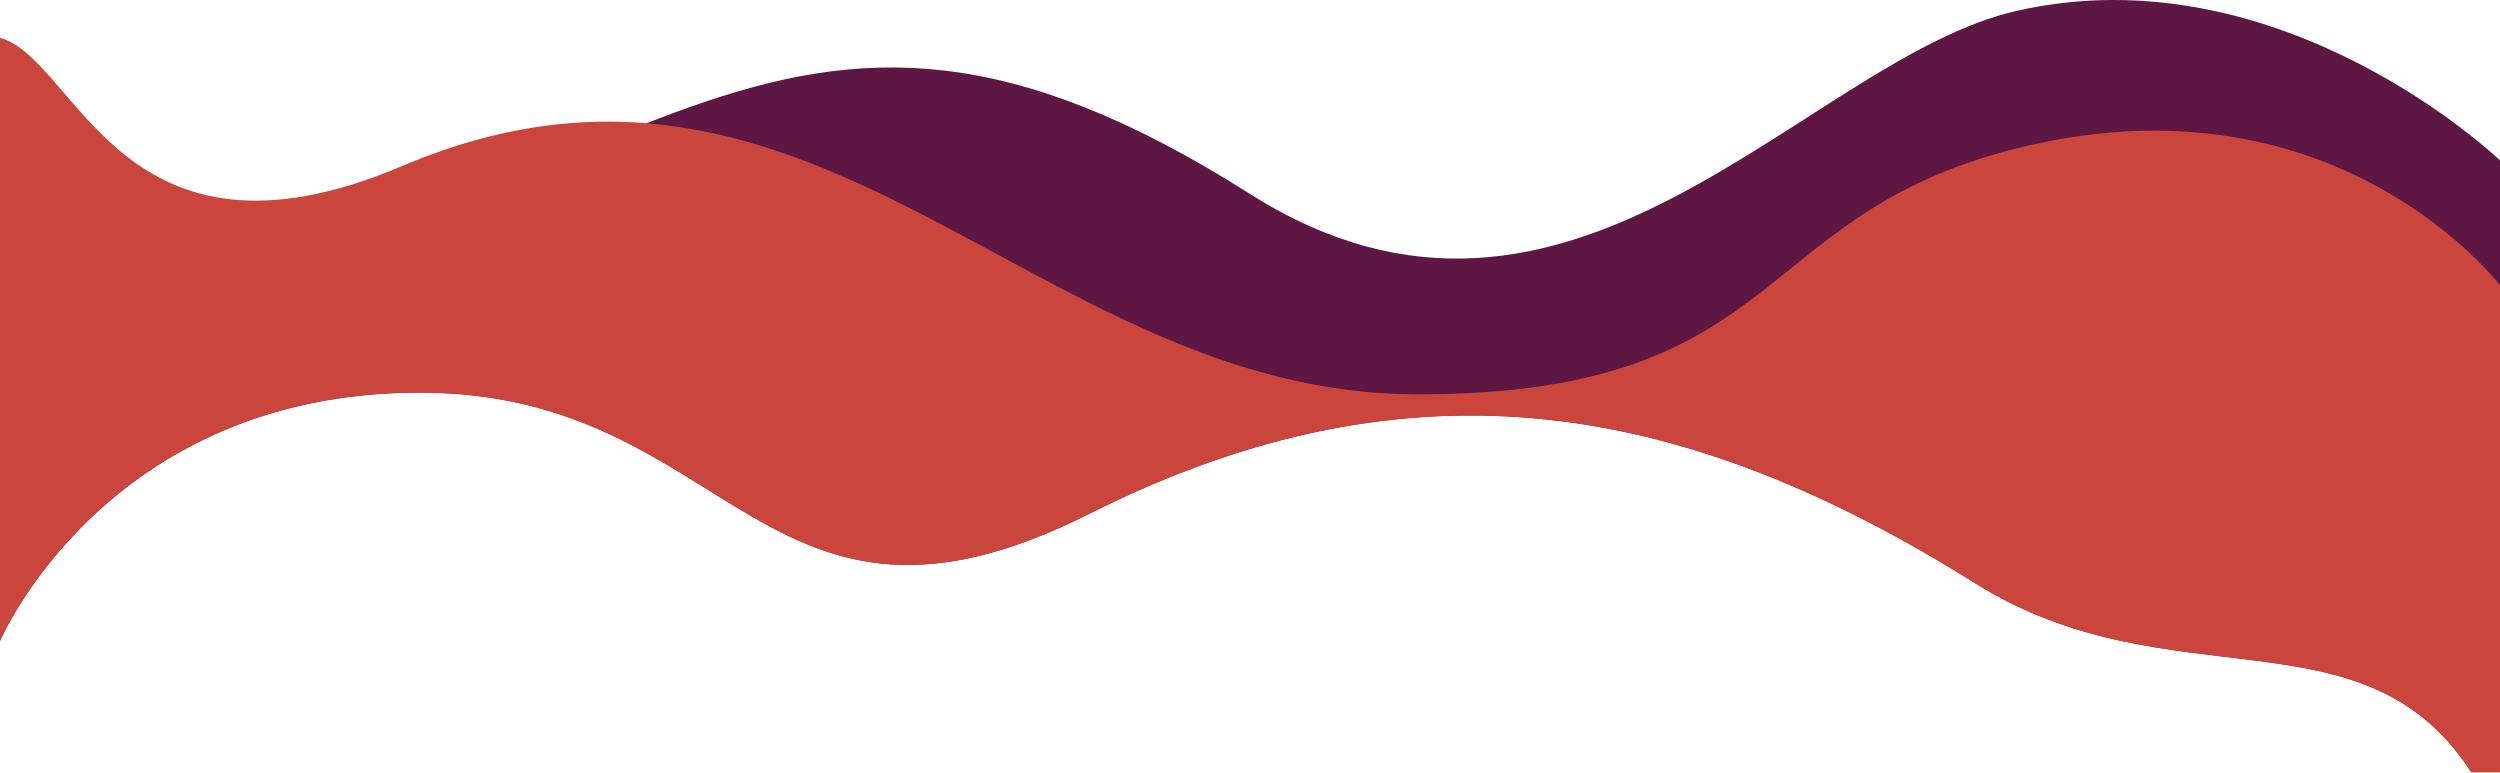
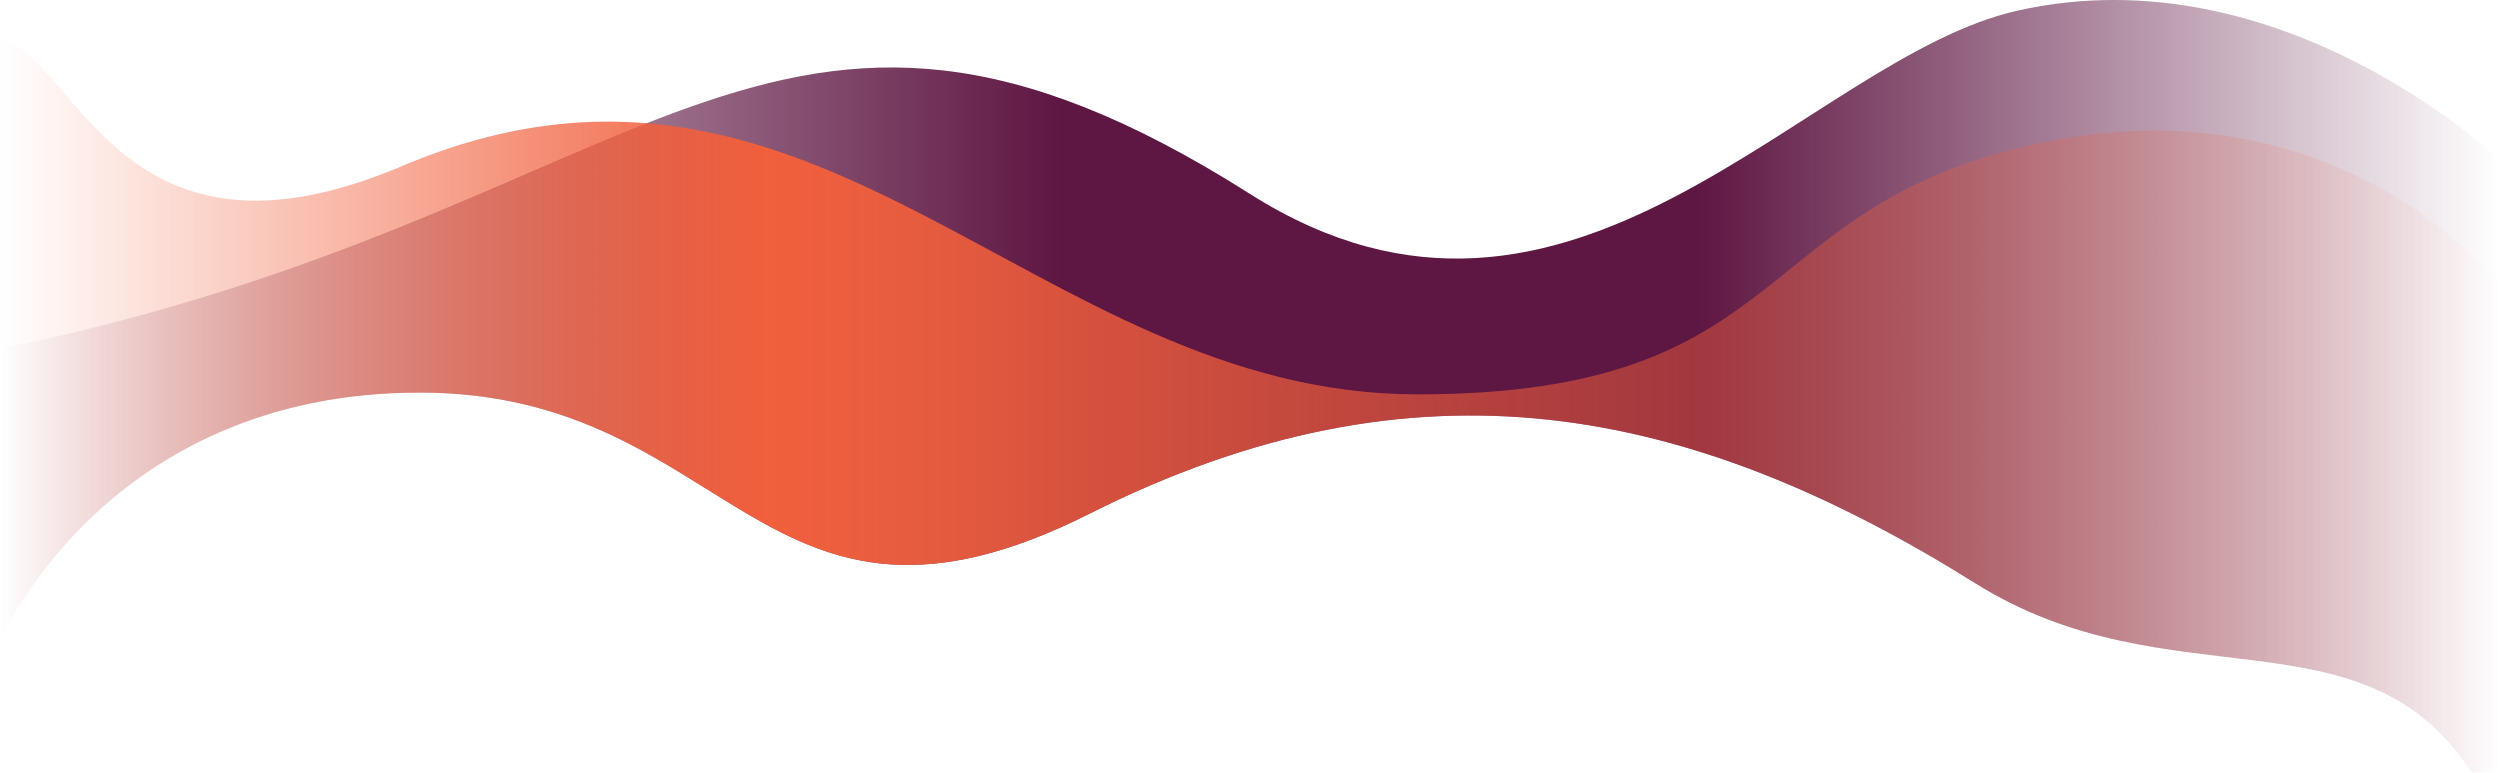
<svg xmlns="http://www.w3.org/2000/svg" version="1.1" id="Layer_1" x="0px" y="0px" viewBox="0 0 1200 370.63" style="enable-background:new 0 0 1200 370.63;" xml:space="preserve">
  <style type="text/css">
	.st0{fill:#CA463C;stroke:#000000;stroke-width:4;stroke-linejoin:round;stroke-miterlimit:10;}
	.st1{fill:#CA463C;stroke:#000000;stroke-width:4;stroke-miterlimit:10;}
	.st2{fill:#F15F3C;stroke:#000000;stroke-width:4;stroke-linejoin:round;stroke-miterlimit:10;}
	.st3{fill:none;stroke:#000000;stroke-width:4;stroke-miterlimit:10;}
	.st4{fill:#5E1642;stroke:#000000;stroke-width:4;stroke-linejoin:round;stroke-miterlimit:10;}
	.st5{fill:#5E1642;}
	.st6{fill:#310E34;stroke:#000000;stroke-width:2;stroke-linejoin:round;stroke-miterlimit:10;}
	.st7{fill:#310E34;stroke:#000000;stroke-width:2;stroke-miterlimit:10;}
	.st8{fill:#CA463C;stroke:#000000;stroke-width:2;stroke-linejoin:round;stroke-miterlimit:10;}
	.st9{fill:none;stroke:#000000;stroke-width:2;stroke-miterlimit:10;}
	.st10{fill:#F15F3C;stroke:#000000;stroke-width:2;stroke-linejoin:round;stroke-miterlimit:10;}
	.st11{fill:#F15F3C;}
	.st12{fill:#310E34;}
	.st13{fill:none;stroke:#310E34;stroke-width:5;stroke-linecap:round;stroke-miterlimit:10;}
	.st14{fill:none;stroke:#310E34;stroke-width:5;stroke-linecap:round;stroke-linejoin:round;stroke-miterlimit:10;}
	.st15{fill:#CA463C;}
	.st16{fill:#972E41;}
	.st17{fill:none;stroke:#310E34;stroke-width:0.565;stroke-linecap:round;stroke-miterlimit:10;}
	.st18{fill:none;stroke:#310E34;stroke-width:0.565;stroke-linecap:round;stroke-linejoin:round;stroke-miterlimit:10;}
	.st19{fill:none;stroke:#5E1642;stroke-width:0.556;stroke-linecap:round;stroke-miterlimit:10;}
	.st20{fill:none;stroke:#972E41;stroke-width:0.556;stroke-linecap:round;stroke-miterlimit:10;}
	.st21{fill:none;stroke:#972E41;stroke-width:0.556;stroke-linecap:round;stroke-linejoin:round;stroke-miterlimit:10;}
	.st22{fill:#972E41;stroke:#CA463C;stroke-width:0.25;stroke-miterlimit:10;}
	.st23{fill:#310E34;stroke:#5E1642;stroke-width:0.25;stroke-miterlimit:10;}
	.st24{fill:#F15F3C;stroke:#972E41;stroke-width:0.25;stroke-miterlimit:10;}
	.st25{fill:#310E34;stroke:#972E41;stroke-width:0.25;stroke-miterlimit:10;}
- 	.st26{clip-path:url(#SVGID_7_);}
- 	.st27{clip-path:url(#SVGID_10_);}
- 	.st28{enable-background:new    ;}
- 	.st29{fill:#8D331A;}
- 	.st30{fill:#E45A39;}
- 	.st31{fill:#E05838;}
- 	.st32{fill:#D65435;}
- 	.st33{fill:#B8482C;}
- 	.st34{fill:#B5462A;}
- 	.st35{fill:#7B251C;}
- 	.st36{fill:#C2433A;}
- 	.st37{fill:#BE4238;}
- 	.st38{fill:#B63F35;}
- 	.st39{fill:#9F352C;}
- 	.st40{fill:#9C342B;}
- 	.st41{fill:#6C1A2A;}
- 	.st42{fill:#922D3E;}
- 	.st43{fill:#902C3D;}
- 	.st44{fill:#8C2A3B;}
- 	.st45{fill:#7F2434;}
- 	.st46{fill:#7E2334;}
- 	.st47{fill:#68283E;}
- 	.st48{fill:#371135;}
- 	.st49{fill:#391336;}
- 	.st50{fill:#3E1637;}
- 	.st51{fill:#4E1D3A;}
- 	.st52{fill:#501E3B;}
- 	.st53{fill:#47133B;}
- 	.st54{fill:#5A1641;}
- 	.st55{fill:#5B1641;}
- 	.st56{fill:#581540;}
- 	.st57{fill:#51153E;}
- 	.st58{fill:#50143E;}
+ 	.st26{fill:url(#SVGID_6_);}
+ 	.st27{fill:url(#SVGID_7_);}
+ 	.st28{clip-path:url(#SVGID_9_);}
+ 	.st29{clip-path:url(#SVGID_12_);}
+ 	.st30{enable-background:new    ;}
+ 	.st31{fill:#8D331A;}
+ 	.st32{fill:#E45A39;}
+ 	.st33{fill:#E05838;}
+ 	.st34{fill:#D65435;}
+ 	.st35{fill:#B8482C;}
+ 	.st36{fill:#B5462A;}
+ 	.st37{fill:#7B251C;}
+ 	.st38{fill:#C2433A;}
+ 	.st39{fill:#BE4238;}
+ 	.st40{fill:#B63F35;}
+ 	.st41{fill:#9F352C;}
+ 	.st42{fill:#9C342B;}
+ 	.st43{fill:#6C1A2A;}
+ 	.st44{fill:#922D3E;}
+ 	.st45{fill:#902C3D;}
+ 	.st46{fill:#8C2A3B;}
+ 	.st47{fill:#7F2434;}
+ 	.st48{fill:#7E2334;}
+ 	.st49{fill:#68283E;}
+ 	.st50{fill:#371135;}
+ 	.st51{fill:#391336;}
+ 	.st52{fill:#3E1637;}
+ 	.st53{fill:#4E1D3A;}
+ 	.st54{fill:#501E3B;}
+ 	.st55{fill:#47133B;}
+ 	.st56{fill:#5A1641;}
+ 	.st57{fill:#5B1641;}
+ 	.st58{fill:#581540;}
+ 	.st59{fill:#51153E;}
+ 	.st60{fill:#50143E;}
</style>
  <g>
-     <path class="st5" d="M968.28,5.14C866.82,28,754.39,190.98,600,93.09C368.84-53.47,315.26,103.27,0,167.39c0,60.18,0,106.9,0,140.3   c0,0,50.71-119.26,201.4-119.26s164.09,137.3,321.49,58.17s288.26-52.38,425.3,33.39c93.34,58.41,186.27,10.33,237.97,90.64H1200   V76.99C1200,76.99,1095.39-23.51,968.28,5.14z" />
-     <path class="st15" d="M981.68,68.14c-144,29.19-117.21,121.15-301.39,121.15S392.4-4.87,192.9,79.74   C57.96,136.98,37.31,28.46,0,18.14c0,60.7,0,205.65,0,289.56c0,0,50.71-119.26,201.4-119.26s164.09,137.3,321.49,58.17   s288.26-52.38,425.3,33.39c93.34,58.41,186.27,10.33,237.97,90.64H1200V136.98C1200,136.98,1125.68,38.95,981.68,68.14z" />
+     <linearGradient id="SVGID_4_" gradientUnits="userSpaceOnUse" x1="0" y1="185.317" x2="1200" y2="185.317">
+       <stop offset="0" style="stop-color:#5E1642;stop-opacity:0" />
+       <stop offset="0.424" style="stop-color:#5E1642" />
+       <stop offset="0.425" style="stop-color:#5E1642" />
+       <stop offset="0.679" style="stop-color:#5E1642" />
+       <stop offset="0.978" style="stop-color:#5E1642;stop-opacity:0.069" />
+       <stop offset="1" style="stop-color:#5E1642;stop-opacity:0" />
+     </linearGradient>
+     <path style="fill:url(#SVGID_4_);" d="M968.28,5.14C866.82,28,754.39,190.98,600,93.09C368.84-53.47,315.26,103.27,0,167.39   c0,60.18,0,106.9,0,140.3c0,0,50.71-119.26,201.4-119.26s164.09,137.3,321.49,58.17s288.26-52.38,425.3,33.39   c93.34,58.41,186.27,10.33,237.97,90.64H1200V76.99C1200,76.99,1095.39-23.51,968.28,5.14z" />
+     <linearGradient id="SVGID_6_" gradientUnits="userSpaceOnUse" x1="0" y1="194.385" x2="1200" y2="194.385">
+       <stop offset="0" style="stop-color:#F15F3C;stop-opacity:0" />
+       <stop offset="0.307" style="stop-color:#F15F3C" />
+       <stop offset="1" style="stop-color:#F15F3C;stop-opacity:0" />
+     </linearGradient>
+     <path class="st26" d="M981.68,68.14c-144,29.19-117.21,121.15-301.39,121.15S392.4-4.87,192.9,79.74   C57.96,136.98,37.31,28.46,0,18.14c0,60.7,0,205.65,0,289.56c0,0,50.71-119.26,201.4-119.26s164.09,137.3,321.49,58.17   s288.26-52.38,425.3,33.39c93.34,58.41,186.27,10.33,237.97,90.64H1200V136.98C1200,136.98,1125.68,38.95,981.68,68.14z" />
  </g>
</svg>
